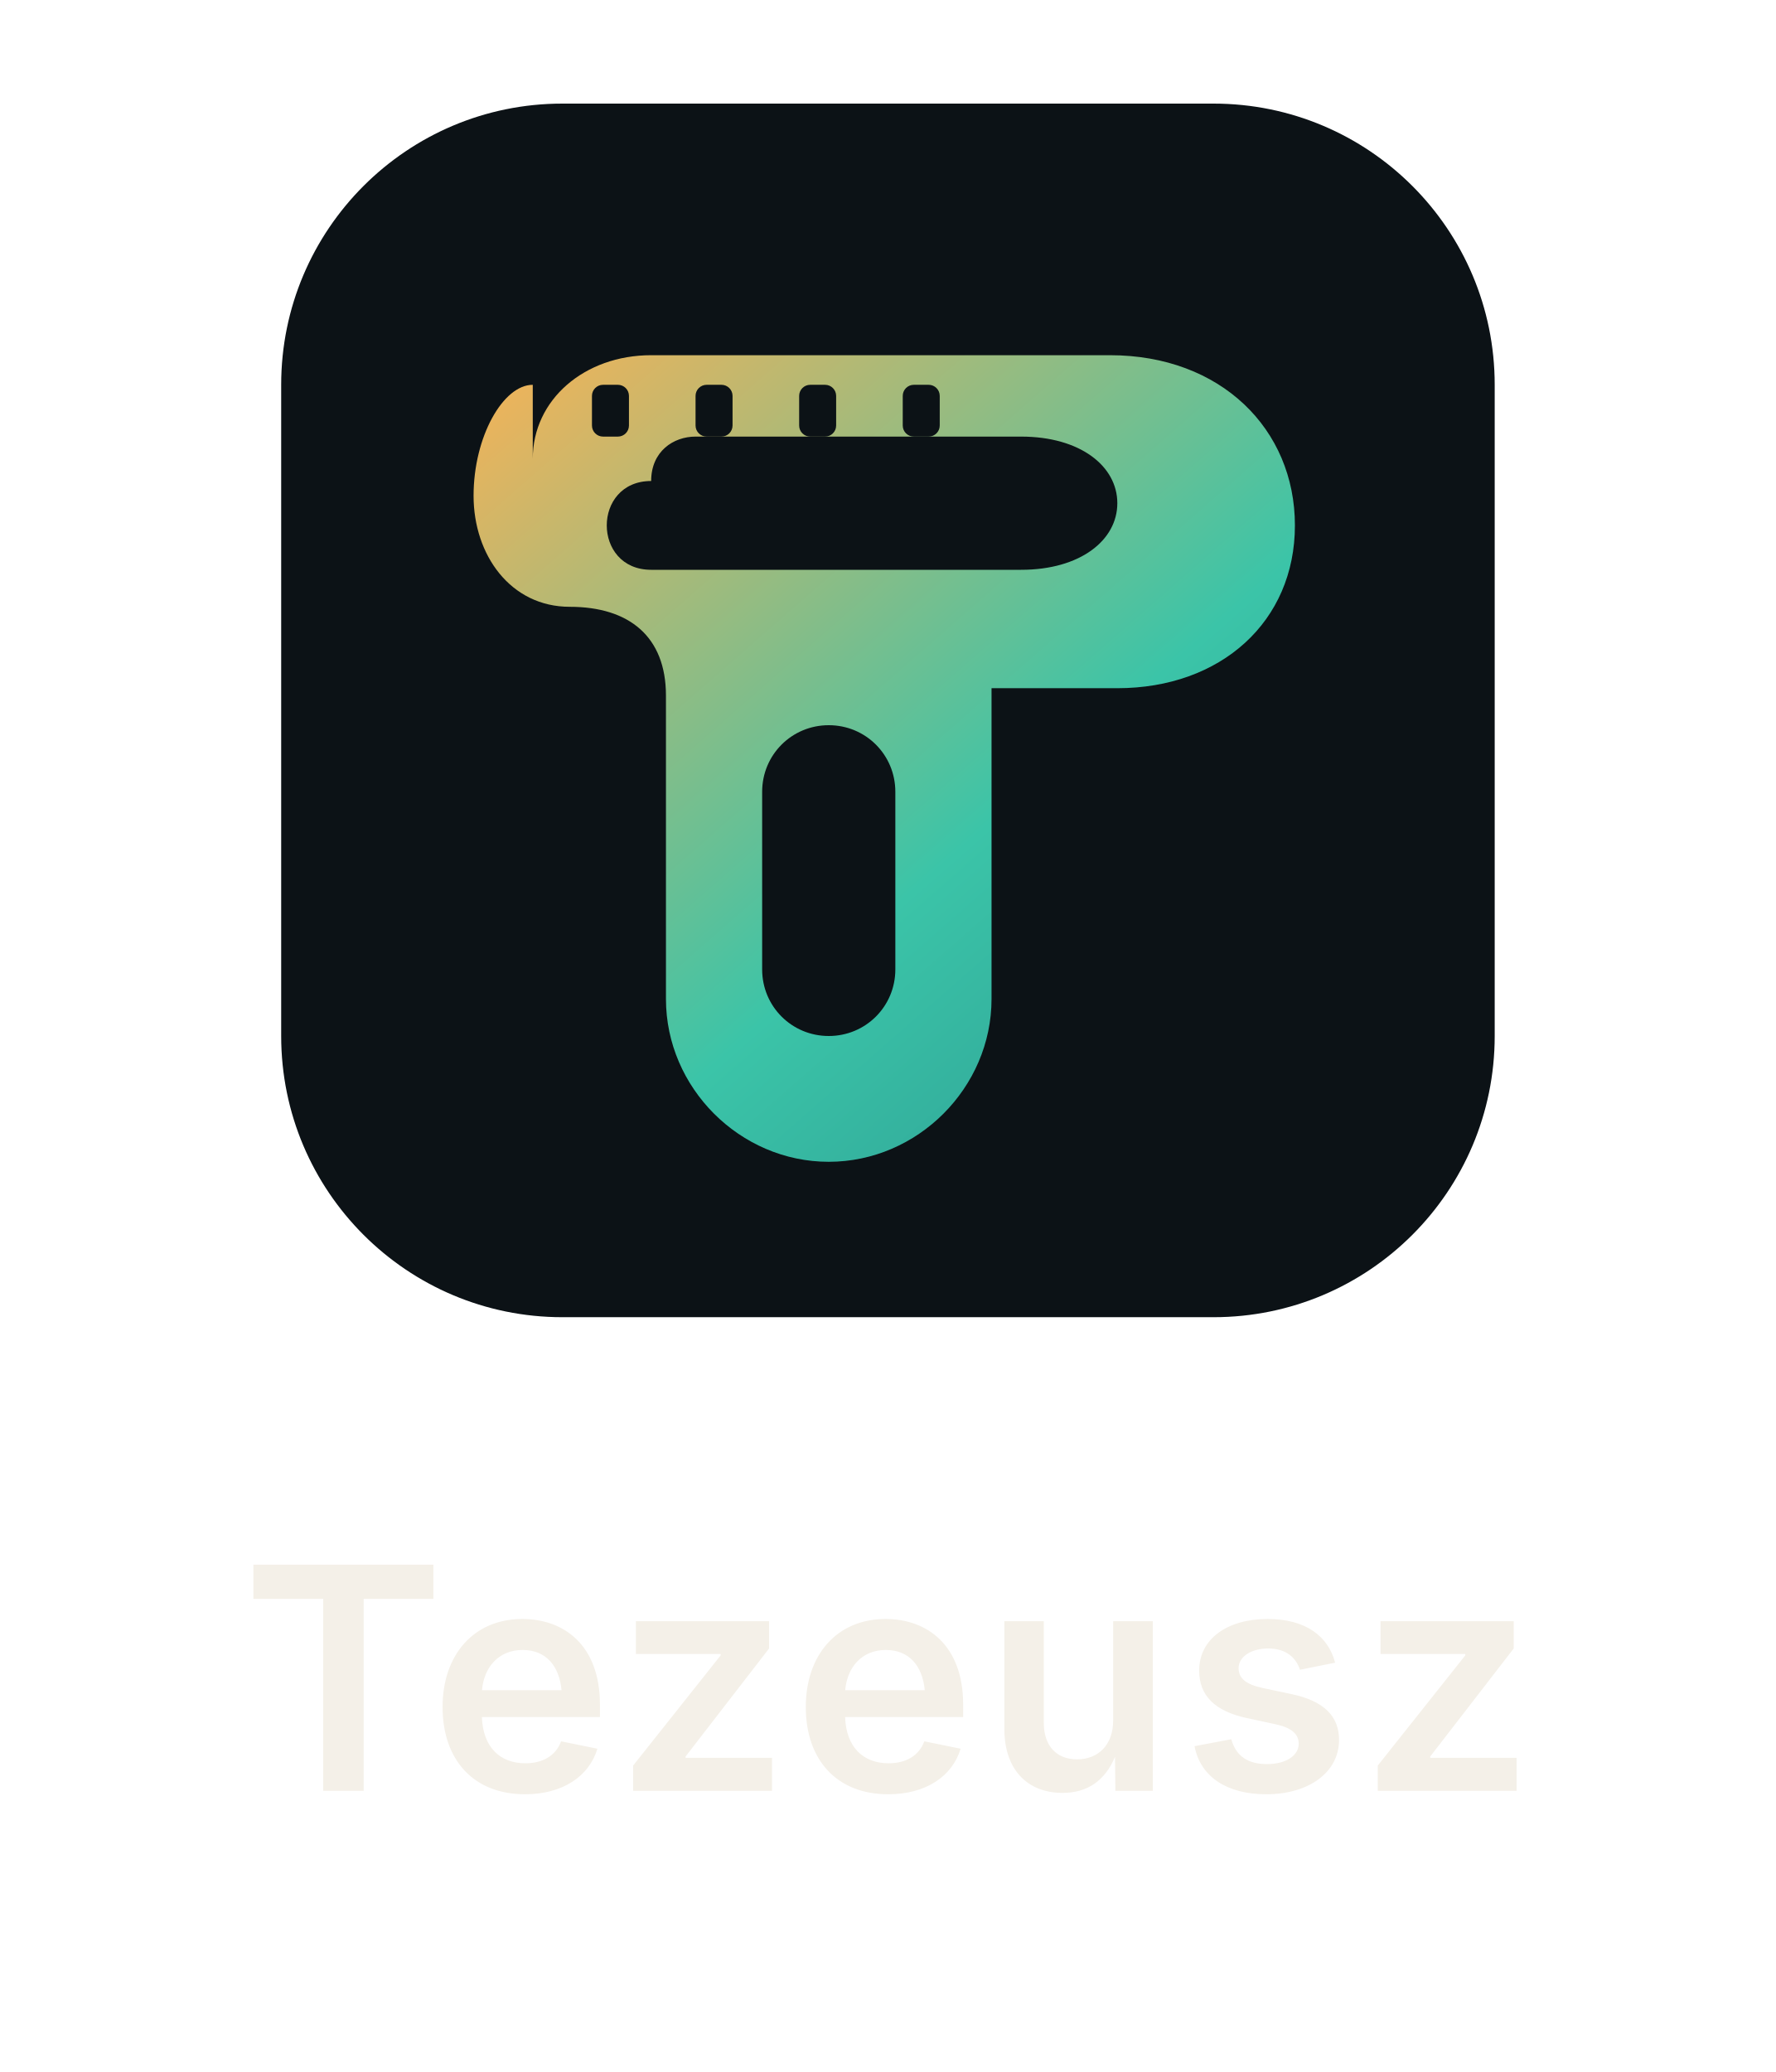
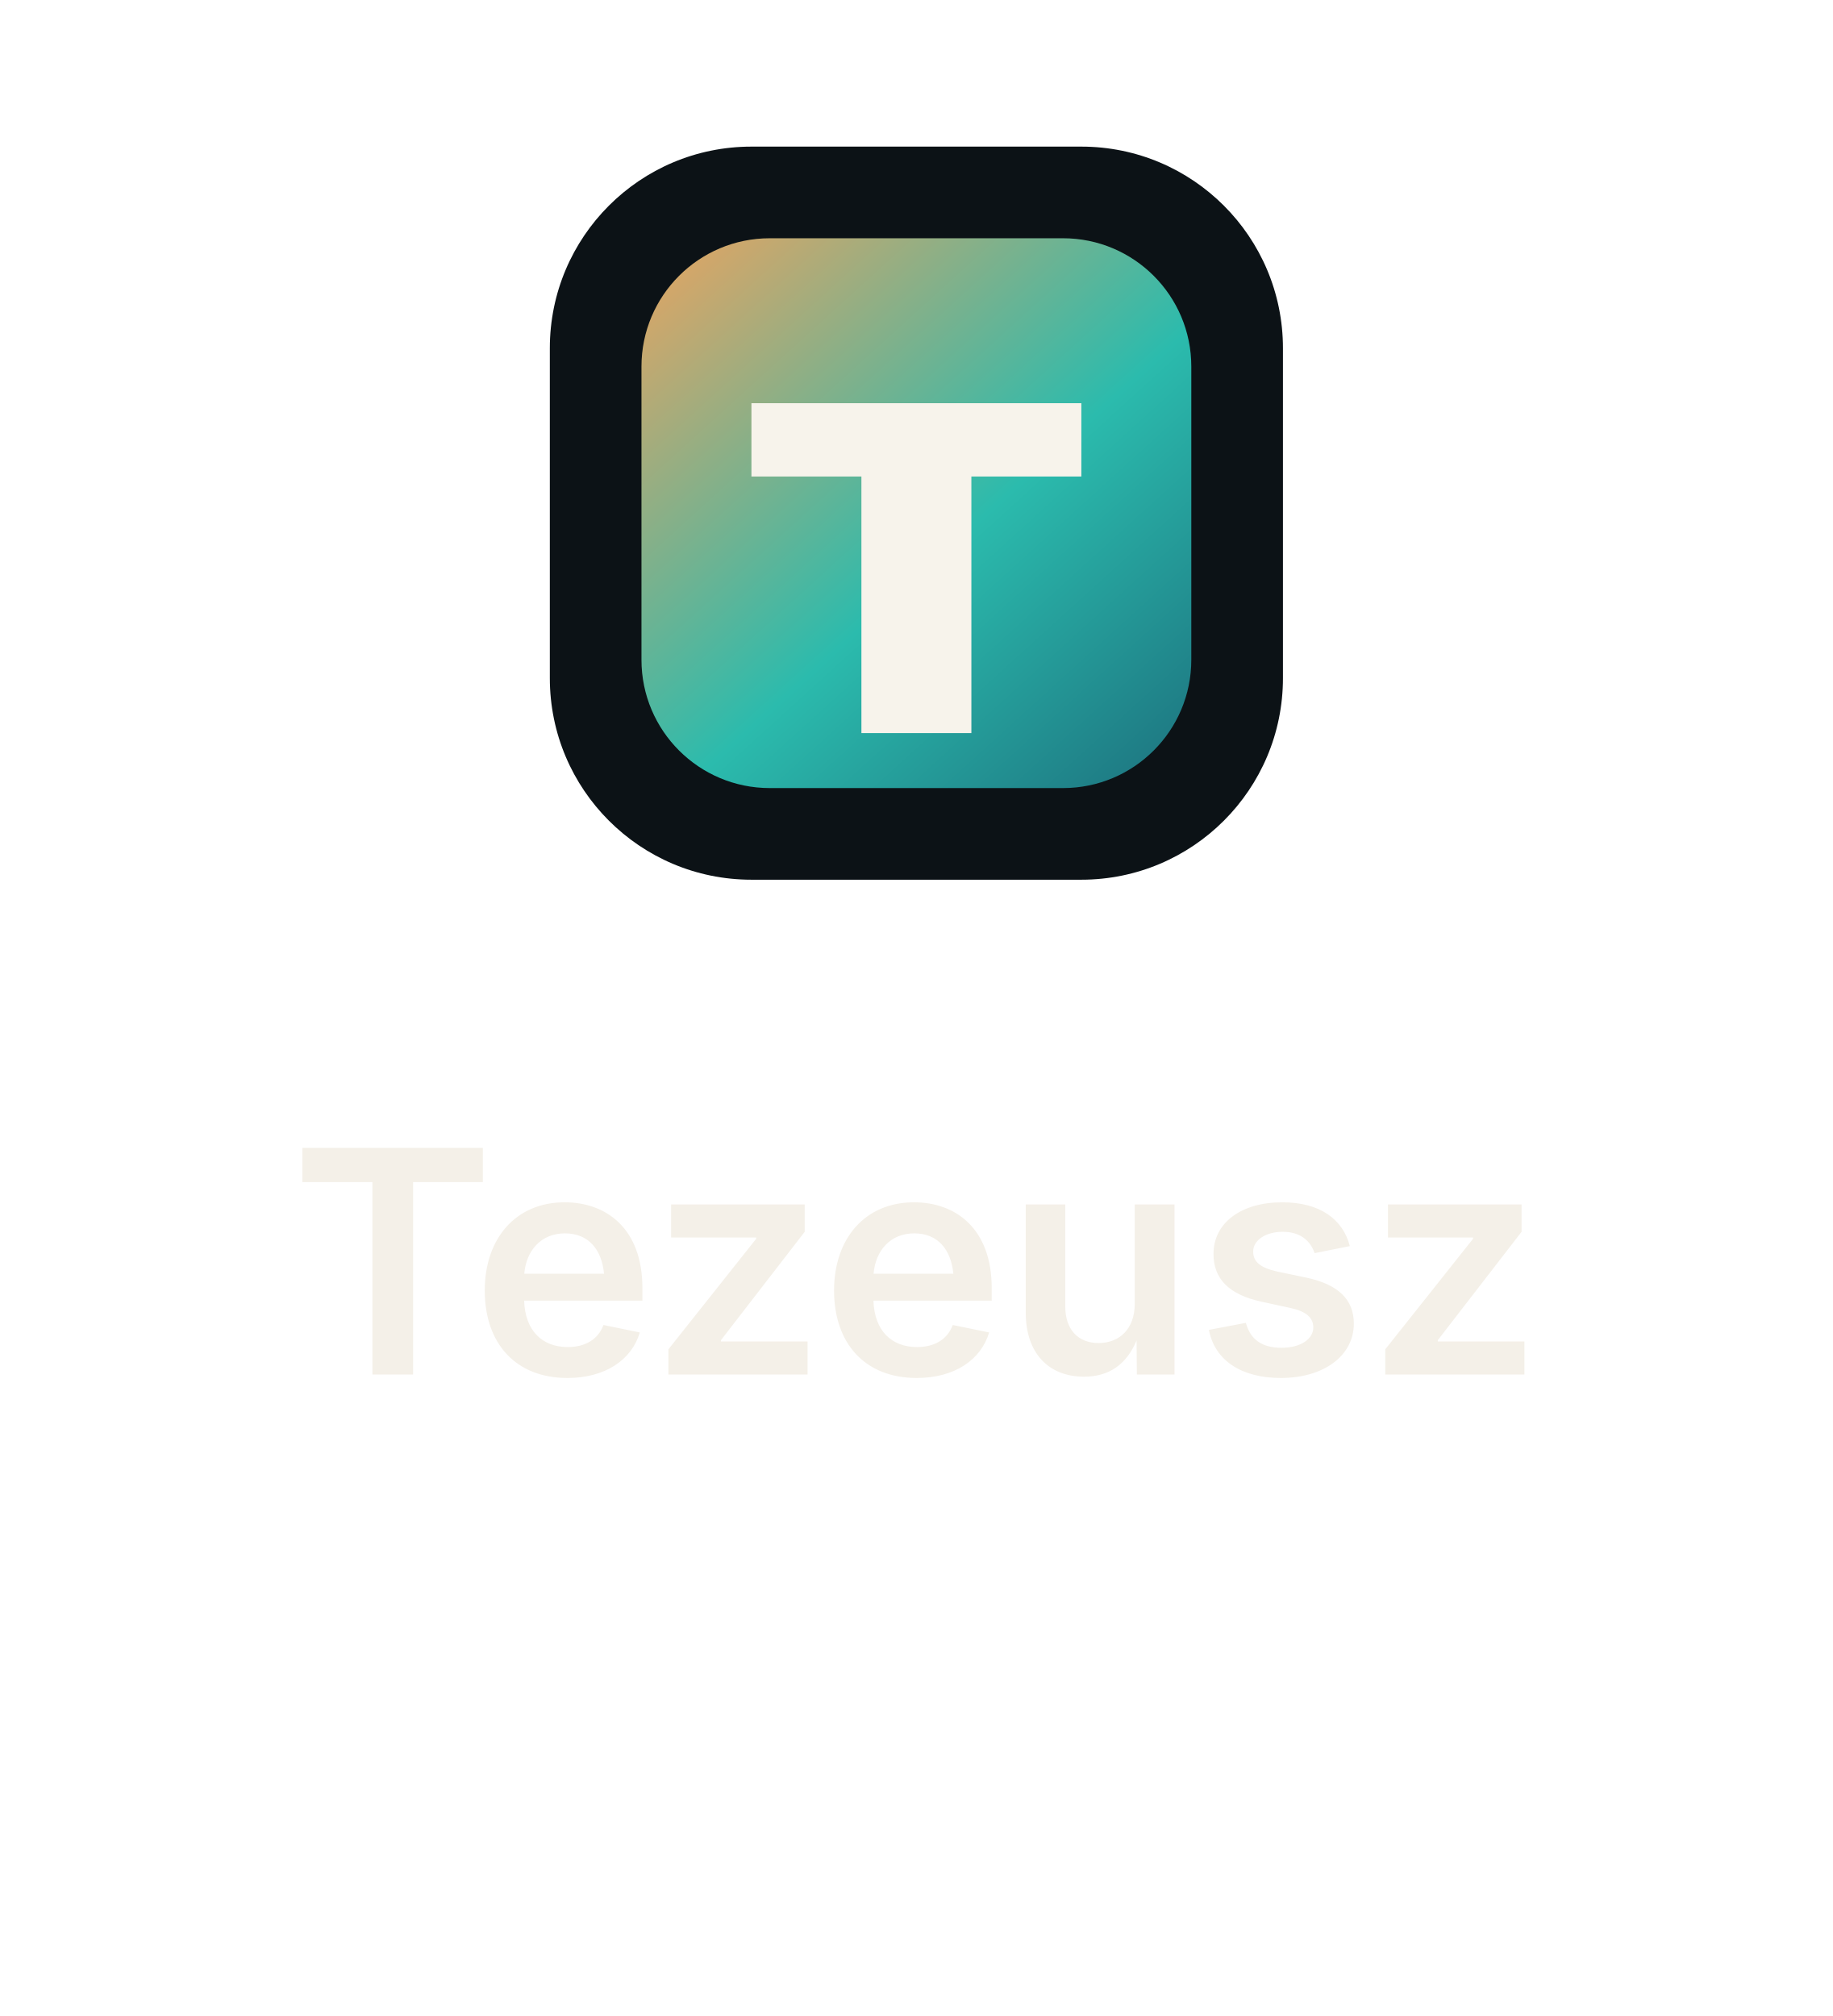
- <svg xmlns="http://www.w3.org/2000/svg" width="240" height="280" viewBox="0 0 240 280" fill="none">
+ <svg xmlns="http://www.w3.org/2000/svg" width="200" height="220" viewBox="0 0 200 220" fill="none">
  <defs>
-     <linearGradient id="ribbonS" x1="50" y1="30" x2="190" y2="190" gradientUnits="userSpaceOnUse">
-       <stop stop-color="#F0B35A" />
-       <stop offset="0.42" stop-color="#3BC4A8" />
-       <stop offset="1" stop-color="#1A6B78" />
+     <linearGradient id="g" x1="18" y1="16" x2="78" y2="82" gradientUnits="userSpaceOnUse">
+       <stop stop-color="#F0A35E" />
+       <stop offset="0.55" stop-color="#2BBBAD" />
+       <stop offset="1" stop-color="#1B6B7A" />
    </linearGradient>
  </defs>
-   <g transform="translate(32,8)">
-     <rect x="6" y="6" width="164" height="164" rx="38" fill="#0C1216" />
-     <path fill="url(#ribbonS)" fill-rule="evenodd" d="M40 54c0-8 7-14 16-14h62c15 0 25 10 25 23s-10 22-24 22H102v42c0 12-10 22-22 22s-22-10-22-22V86c0-8-5-12-13-12s-13-7-13-15c0-8 4-15 8-15z          M56 57c-4 0-6 3-6 6s2 6 6 6h50c8 0 13-4 13-9s-5-9-13-9H62c-3 0-6 2-6 6z          M80 90c5 0 9 4 9 9v24c0 5-4 9-9 9s-9-4-9-9v-24c0-5 4-9 9-9z" />
-     <g fill="#0C1216">
-       <rect x="48" y="44" width="5" height="7" rx="1.5" />
-       <rect x="62" y="44" width="5" height="7" rx="1.5" />
-       <rect x="76" y="44" width="5" height="7" rx="1.5" />
-       <rect x="90" y="44" width="5" height="7" rx="1.5" />
-     </g>
+   <g transform="translate(52,8)">
+     <rect x="8" y="8" width="80" height="80" rx="22" fill="#0C1216" />
+     <rect x="18" y="18" width="60" height="60" rx="14" fill="url(#g)" />
+     <path d="M30 36h36v8H54v28H42V44H30V36z" fill="#F7F3EB" />
  </g>
-   <text x="120" y="242" text-anchor="middle" fill="#F4F0E8" font-family="Bahnschrift, Segoe UI, Inter, Arial, sans-serif" font-size="42" font-weight="600" letter-spacing="1">Tezeusz</text>
+   <text x="100" y="150" text-anchor="middle" fill="#F4F0E8" font-family="Bahnschrift, Segoe UI, Inter, Arial, sans-serif" font-size="34" font-weight="600">Tezeusz</text>
</svg>
